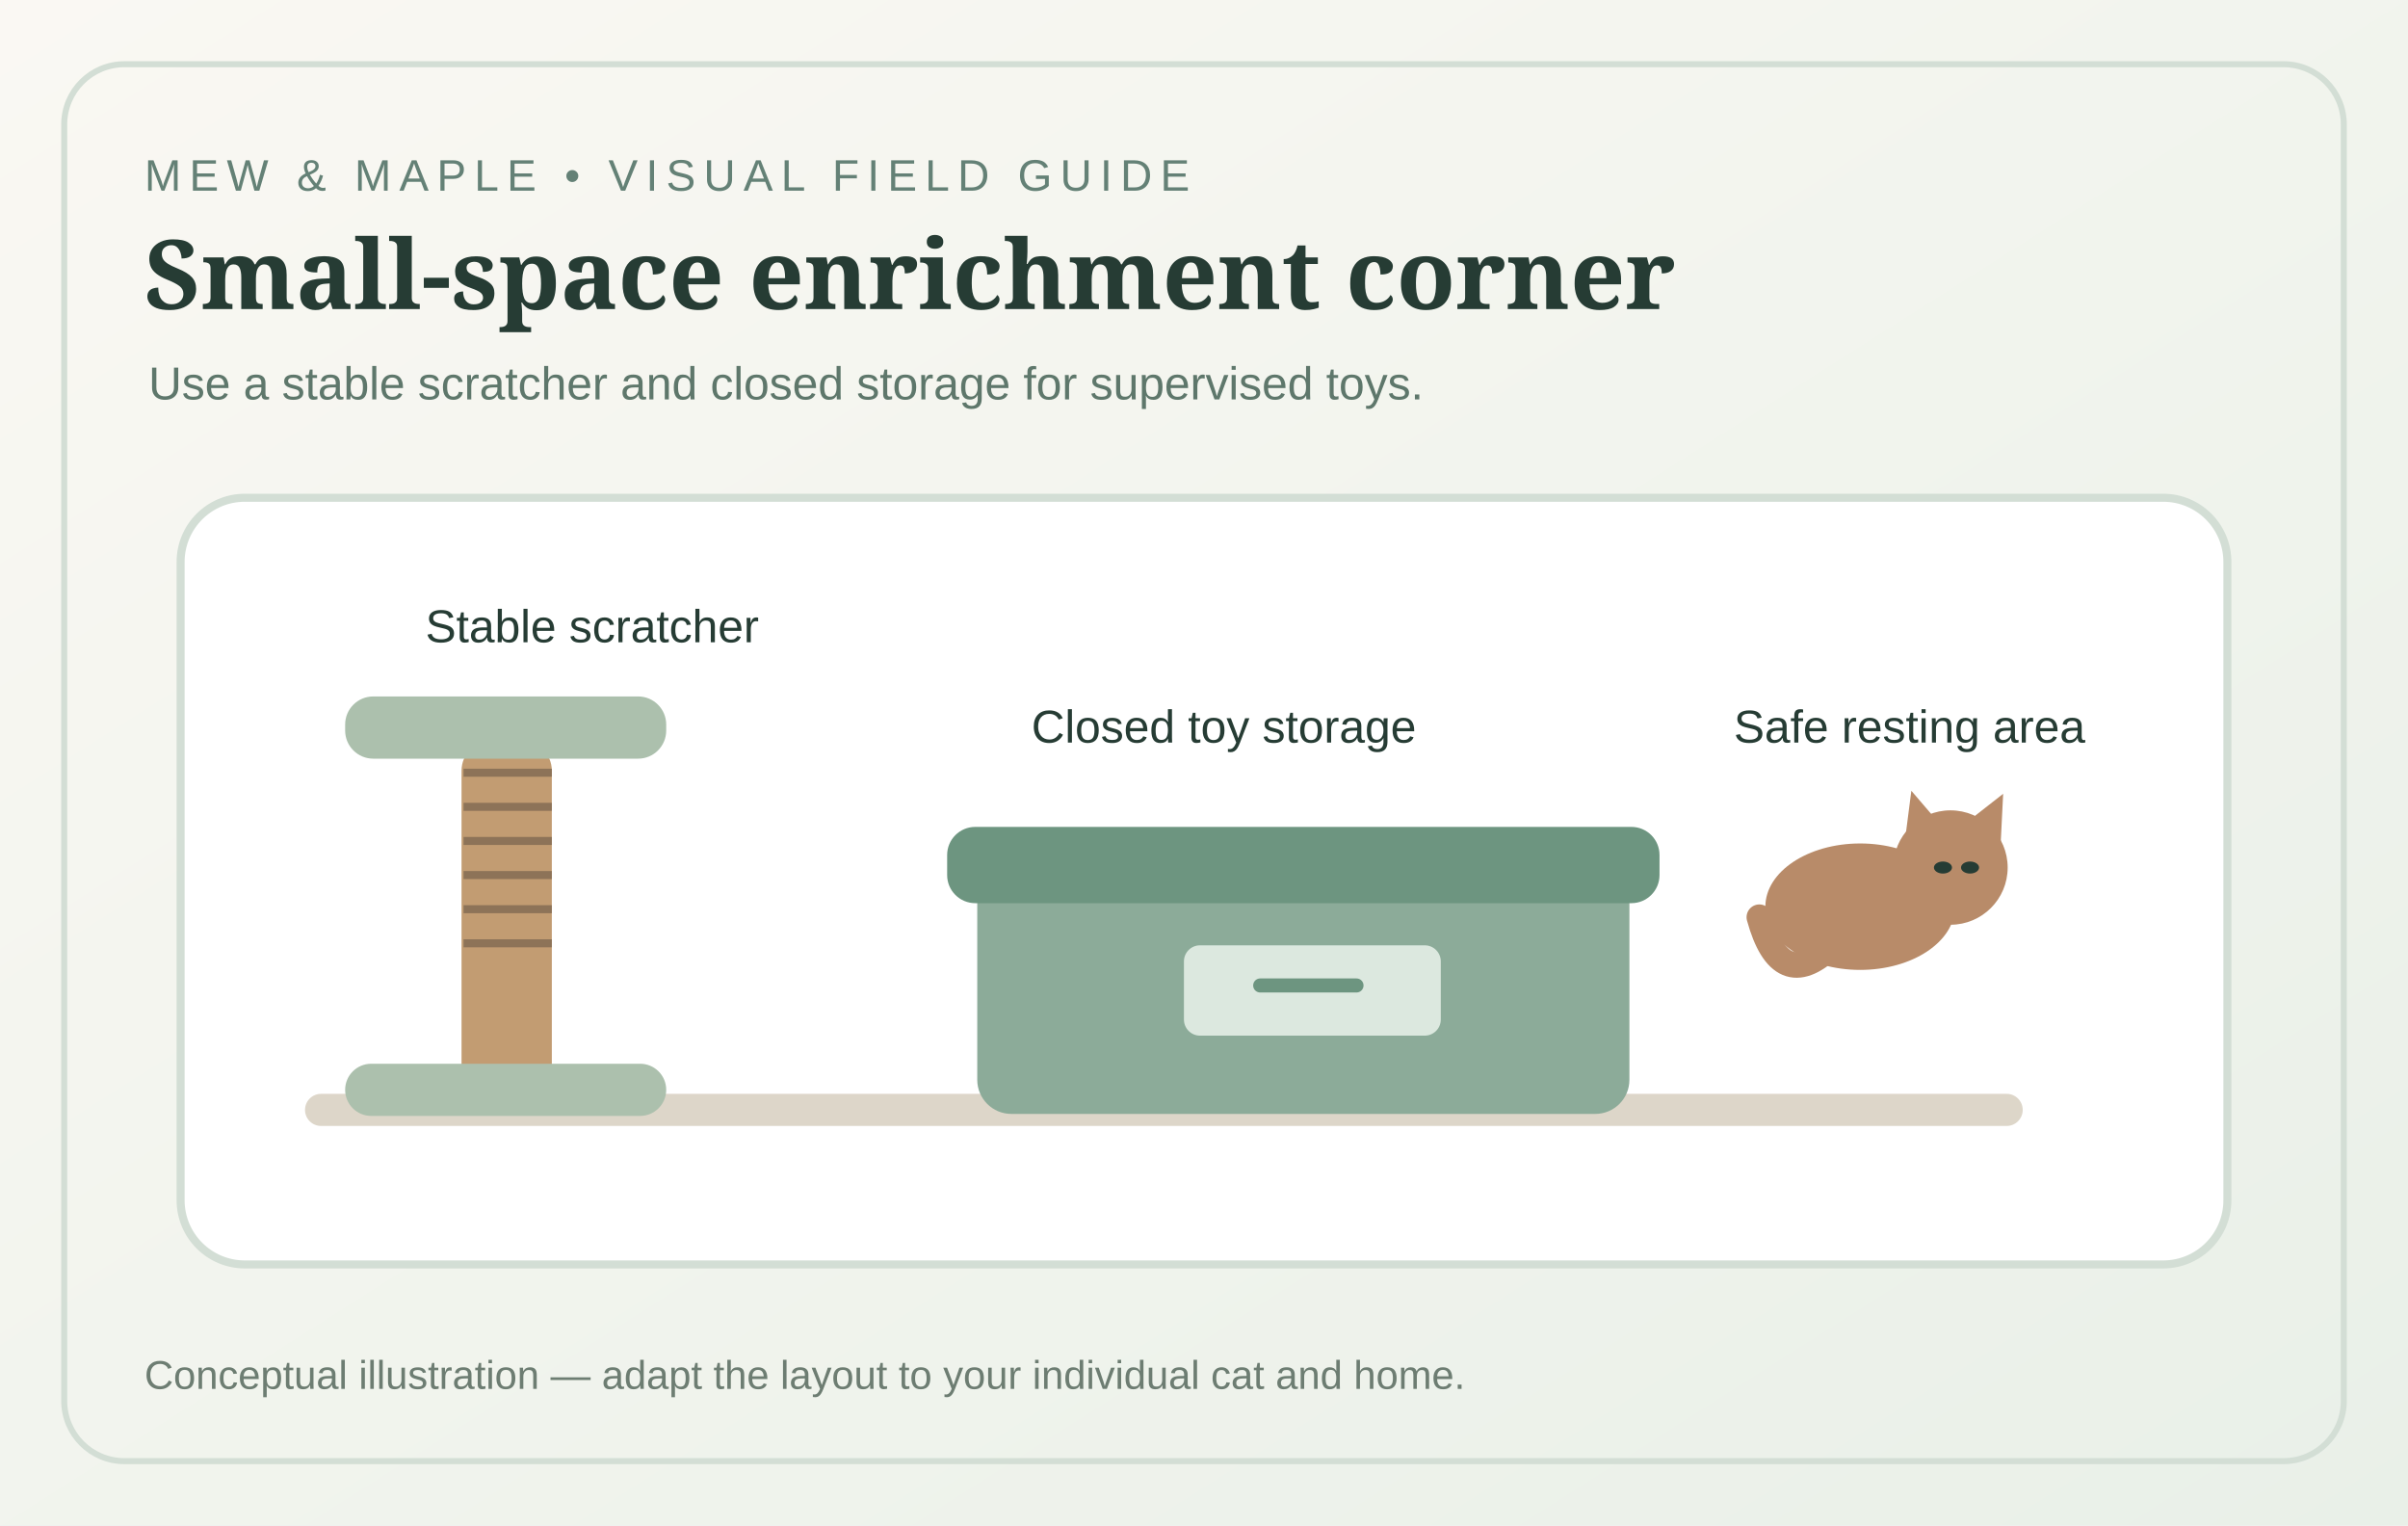
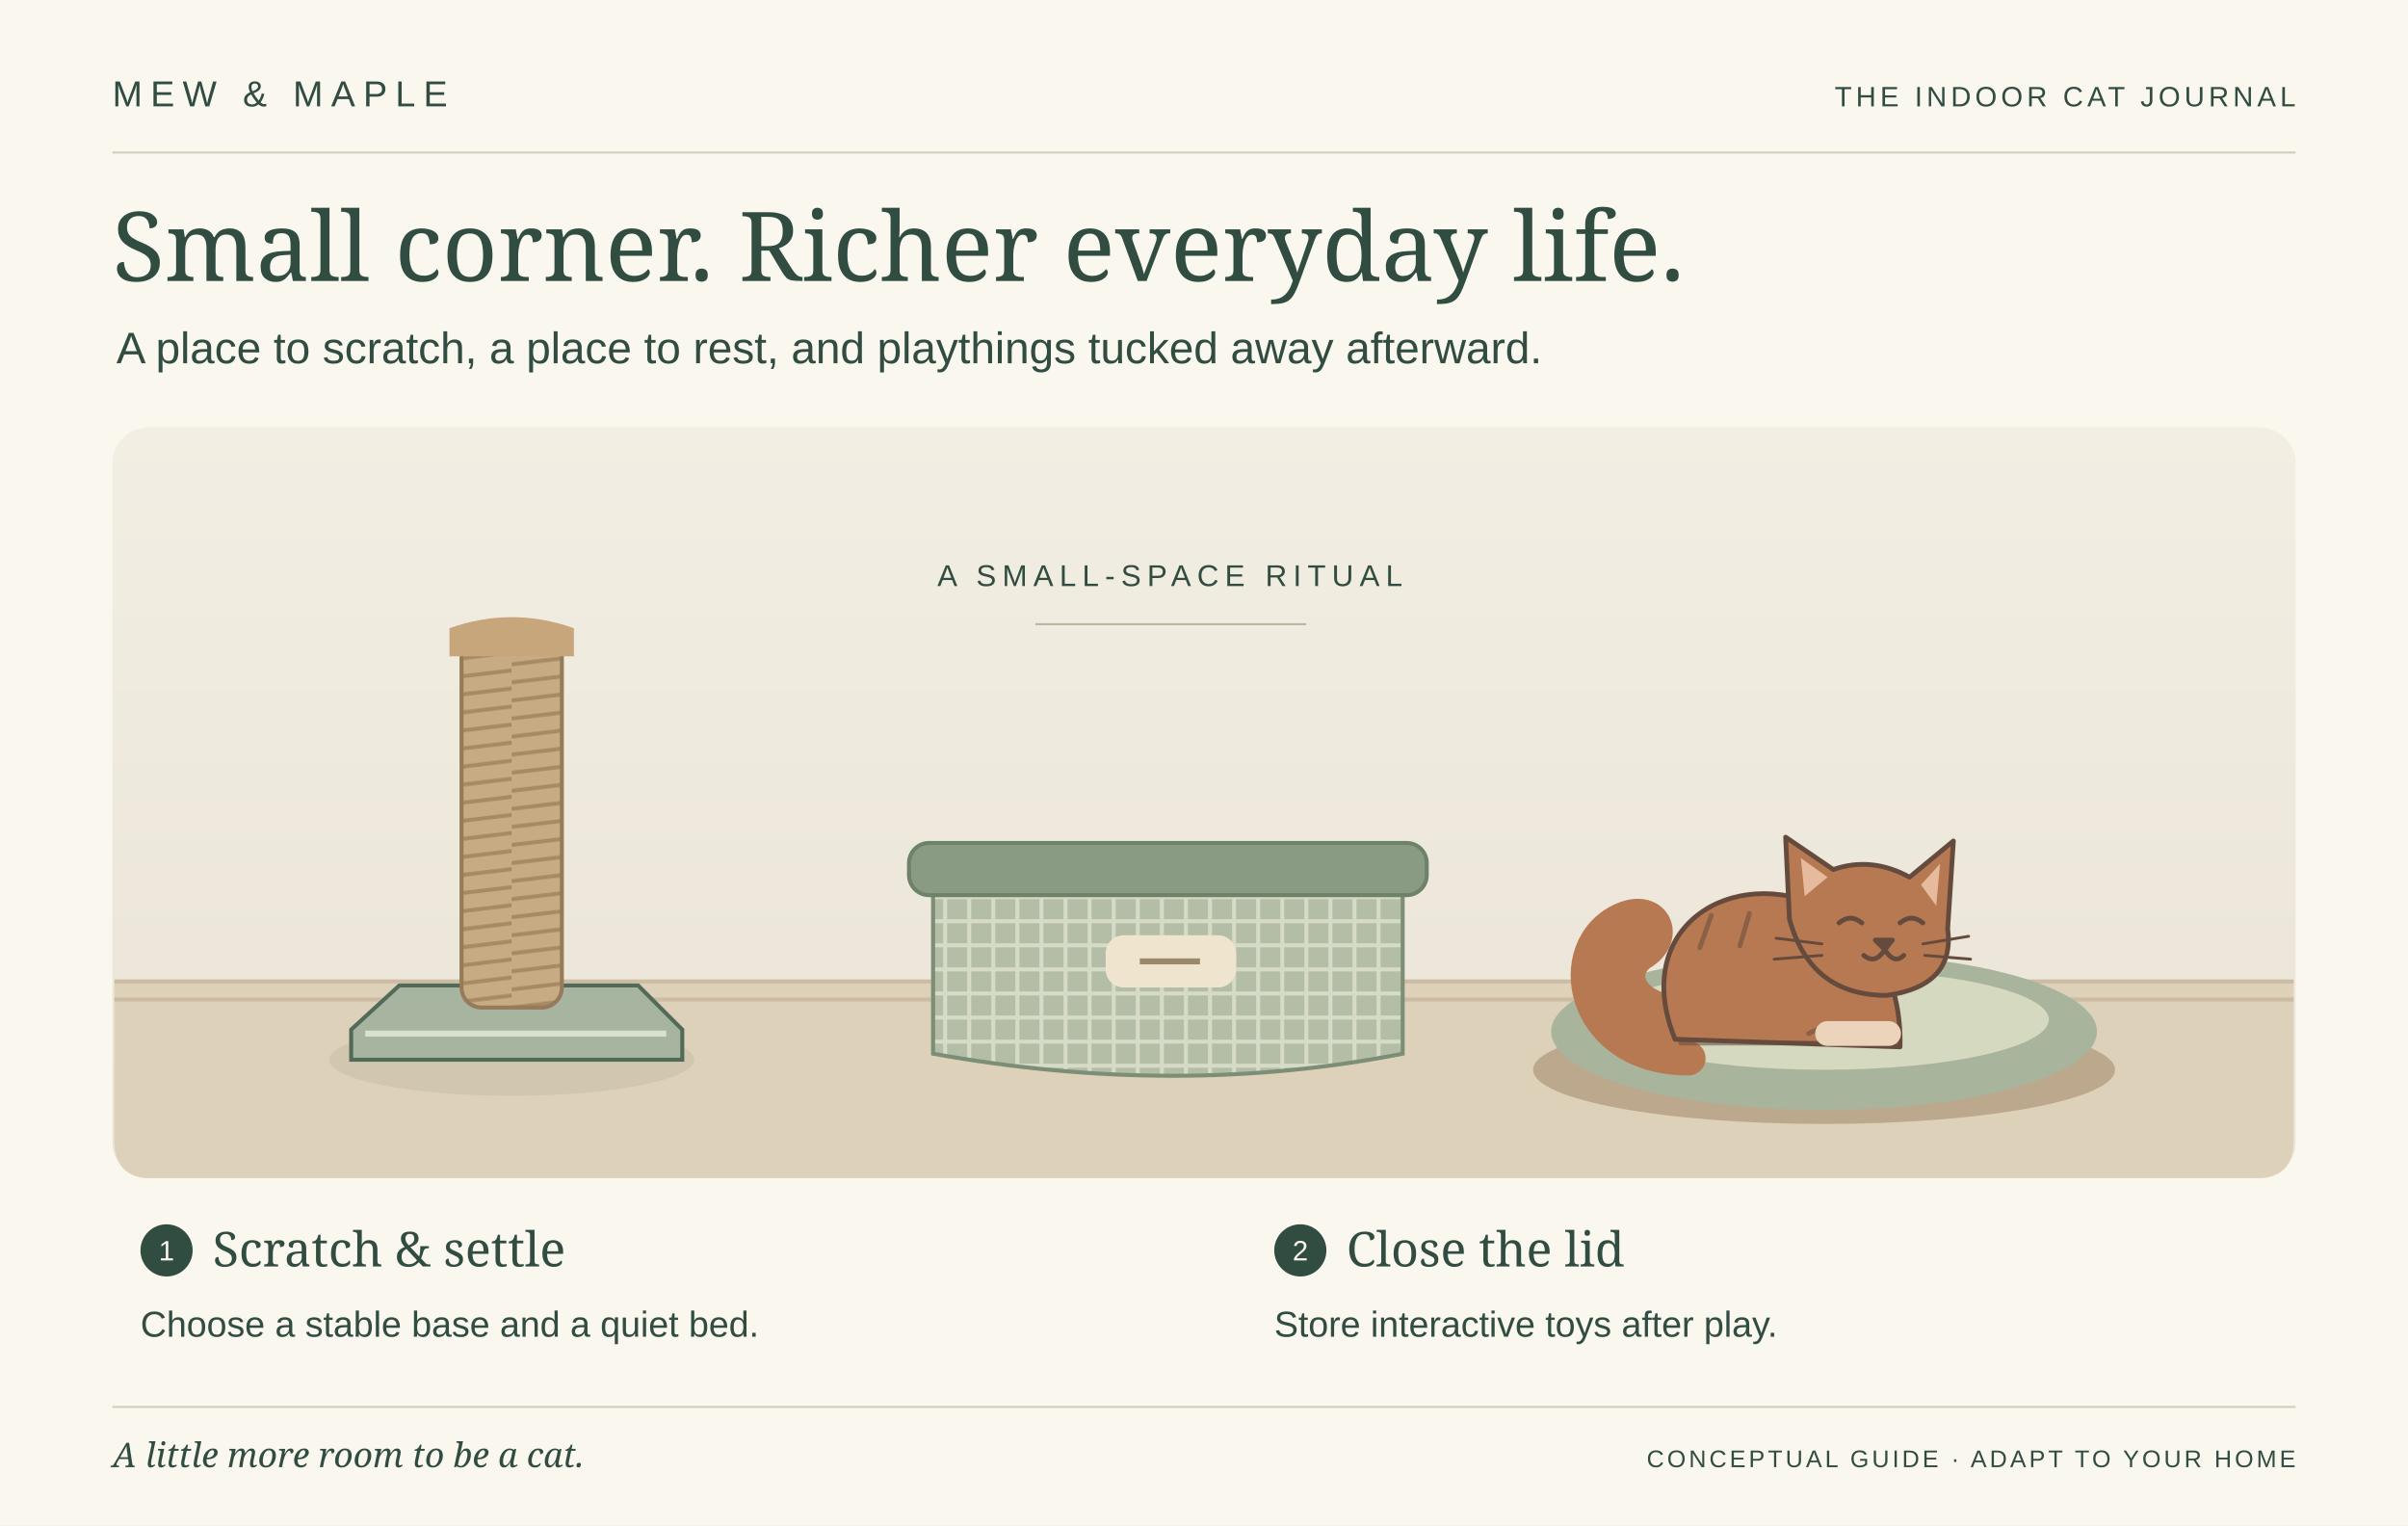
- <svg xmlns="http://www.w3.org/2000/svg" width="1200" height="760" viewBox="0 0 1200 760" role="img" aria-label="Small-space enrichment corner">
+ <svg xmlns="http://www.w3.org/2000/svg" width="1200" height="760" viewBox="0 0 1200 760" role="img" aria-labelledby="title desc">
  <defs>
-     <linearGradient id="paper" x1="0" y1="0" x2="1" y2="1">
-       <stop stop-color="#FAF8F3" />
-       <stop offset="1" stop-color="#E9F0E8" />
+     <linearGradient id="wall" x2="0" y2="1">
+       <stop stop-color="#F3EEE3" />
+       <stop offset="1" stop-color="#E9E4D6" />
    </linearGradient>
-     <filter id="soft">
-       <feDropShadow dx="0" dy="10" stdDeviation="15" flood-color="#263C34" flood-opacity=".08" />
-     </filter>
+     <pattern id="rope" width="50" height="9" patternUnits="userSpaceOnUse">
+       <rect width="50" height="9" fill="#C7AC83" />
+       <path d="M0 8 L50 2" stroke="#A88B65" stroke-width="2" />
+     </pattern>
+     <pattern id="weave" width="12" height="12" patternUnits="userSpaceOnUse">
+       <rect width="12" height="12" fill="#B4BDA5" />
+       <path d="M0 3 H12 M3 0 V12" stroke="#D5DBC7" stroke-width="2" />
+     </pattern>
  </defs>
-   <rect width="1200" height="760" fill="url(#paper)" />
-   <rect x="32" y="32" width="1136" height="696" rx="30" fill="none" stroke="#D3DED5" stroke-width="3" />
-   <text x="72" y="95" font-size="22" letter-spacing="4" fill="#648176" font-family="Arial,sans-serif">MEW &amp; MAPLE  •  VISUAL FIELD GUIDE</text>
-   <text x="72" y="154" font-size="48" fill="#263C34" font-family="Georgia,serif" font-weight="bold">Small-space enrichment corner</text>
-   <text x="74" y="199" font-size="23" fill="#5E776B" font-family="Arial,sans-serif">Use a stable scratcher and closed storage for supervised toys.</text>
-   <rect x="90" y="248" width="1020" height="382" rx="32" fill="white" stroke="#D3DED5" stroke-width="4" />
-   <rect x="152" y="545" width="856" height="16" rx="8" fill="#DDD6C9" />
-   <rect x="230" y="369" width="45" height="180" rx="15" fill="#C29C72" />
-   <path d="M231 385 H275 M231 402 H275 M231 419 H275 M231 436 H275 M231 453 H275 M231 470 H275" stroke="#8D7358" stroke-width="4" />
-   <rect x="172" y="347" width="160" height="31" rx="14" fill="#ACC0AD" />
-   <rect x="172" y="530" width="160" height="26" rx="13" fill="#ACC0AD" />
-   <rect x="487" y="432" width="325" height="123" rx="17" fill="#8CAB99" />
-   <rect x="472" y="412" width="355" height="38" rx="14" fill="#6D9580" />
-   <rect x="590" y="471" width="128" height="45" rx="8" fill="#DCE8DF" />
-   <path d="M628 491 H676" stroke="#6D9580" stroke-width="7" stroke-linecap="round" />
-   <g transform="translate(882,397) scale(0.75)">
-     <ellipse cx="60" cy="73" rx="63" ry="42" fill="#B88B69" />
-     <circle cx="120" cy="47" r="38" fill="#B88B69" />
-     <polygon points="90,27 94,-4 112,17" fill="#B88B69" />
-     <polygon points="132,16 155,-2 153,38" fill="#B88B69" />
-     <ellipse cx="133" cy="47" rx="6" ry="4" fill="#263C34" />
-     <ellipse cx="115" cy="47" rx="6" ry="4" fill="#263C34" />
-     <path d="M40 100 Q 7 131 -7 80" stroke="#B88B69" stroke-width="17" fill="none" stroke-linecap="round" />
+   <rect width="1200" height="760" fill="#FAF7EF" />
+   <g font-family="Arial,sans-serif">
+     <text x="56" y="53" font-size="18" fill="#314C40" letter-spacing="4">MEW &amp; MAPLE</text>
+     <text x="1144" y="53" font-size="14" fill="#314C40" text-anchor="end" letter-spacing="2">THE INDOOR CAT JOURNAL</text>
+     <path d="M56 76 H1144" stroke="#CFCDBD" />
+     <text x="56" y="140" font-size="48" fill="#314C40" font-family="Georgia,serif">Small corner. Richer everyday life.</text>
+     <text x="58" y="181" font-size="22" fill="#314C40">A place to scratch, a place to rest, and playthings tucked away afterward.</text>
+     <rect x="56" y="213" width="1088" height="374" rx="18" fill="url(#wall)" />
+     <path d="M57 489 H1143 V568 Q1143 587 1125 587 H75 Q57 587 57 568Z" fill="#DED1B9" />
+     <path d="M57 489 H1143 M57 498 H1143" stroke="#CBBCA3" stroke-width="2" />
+     <g transform="translate(255 521)">
+       <ellipse cx="0" cy="7" rx="91" ry="18" fill="#314C40" opacity=".08" />
+       <path d="M-80 -8 L-56 -30 H63 L85 -8 V7 H-80Z" fill="#A7B4A0" stroke="#526B58" stroke-width="2" />
+       <rect x="-25" y="-206" width="50" height="187" rx="10" fill="url(#rope)" stroke="#957B59" stroke-width="2" />
+       <path d="M-31 -208 Q0 -219 31 -208 V-194 H-31Z" fill="#C7A67B" />
+       <path d="M-73 -6 H77" stroke="#D9E1CC" stroke-width="3" />
+     </g>
+     <ellipse cx="909" cy="533" rx="145" ry="27" fill="#BCA88D" />
+     <ellipse cx="909" cy="514" rx="136" ry="39" fill="#A9B49C" />
+     <ellipse cx="909" cy="508" rx="112" ry="25" fill="#D5D9BF" />
+     <g transform="translate(925 495) scale(0.95 0.95)" stroke="#654B3D" stroke-width="2.5" stroke-linecap="round" stroke-linejoin="round">
+       <path d="M-88 34 C-145 34 -155 -25 -122 -39 C-105 -46 -99 -29 -113 -21 C-128 -10 -117 12 -86 10" fill="#B77951" stroke="#B77951" stroke-width="18" />
+       <path d="M-95 24 C-119 -35 -65 -68 -17 -45 C8 -34 24 -7 23 28Z" fill="#B77951" />
+       <path d="M-35 -39 L-37 -82 L-12 -65 Q8 -72 28 -61 L51 -80 L48 -34 Q52 -4 16 1 Q-24 1 -35 -39" fill="#B77951" />
+       <path d="M-29 -71 L-27 -51 L-15 -61 M34 -57 L44 -68 L42 -46" fill="#E6BA9C" stroke="none" />
+       <path d="M-9 -37 Q-3 -42 3 -37 M23 -37 Q29 -42 35 -37" fill="none" />
+       <path d="M10 -28 L19 -28 L15 -23Z" fill="#654B3D" />
+       <path d="M15 -23 Q10 -15 4 -20 M15 -23 Q20 -15 25 -20" fill="none" />
+       <path d="M-18 -26 L-42 -29 M-18 -20 L-43 -18 M35 -26 L59 -30 M36 -20 L60 -18" stroke-width="1.5" />
+       <path d="M-56 -42 L-61 -25 M-76 -41 L-82 -24 M-25 21 Q-5 11 5 24 M-92 26 H22" fill="none" opacity=".55" />
+       <path d="M-15 21 H17" stroke="#EBD4BB" stroke-width="13" />
+     </g>
+     <path d="M465 438 H699 V525 Q587 547 465 525Z" fill="url(#weave)" stroke="#7C8E75" stroke-width="2" />
+     <rect x="453" y="420" width="258" height="26" rx="10" fill="#899C83" stroke="#6E826A" stroke-width="2" />
+     <rect x="551" y="466" width="65" height="26" rx="9" fill="#EFE5CE" />
+     <path d="M568 479 H598" stroke="#9B896D" stroke-width="3" />
+     <text x="583" y="292" font-size="15" fill="#314C40" text-anchor="middle" letter-spacing="3">A SMALL-SPACE RITUAL</text>
+     <path d="M516 311 H651" stroke="#B7B89F" />
+     <circle cx="83" cy="623" r="13" fill="#314C40" />
+     <text x="83" y="628" font-size="14" fill="#314C40" text-anchor="middle" style="fill:#FAF7EF" data-fill="#FAF7EF">1</text>
+     <text x="106" y="631" font-size="24" fill="#314C40" font-family="Georgia,serif">Scratch &amp; settle</text>
+     <text x="70" y="666" font-size="18" fill="#314C40">Choose a stable base and a quiet bed.</text>
+     <circle cx="648" cy="623" r="13" fill="#314C40" />
+     <text x="648" y="628" font-size="14" fill="#314C40" text-anchor="middle" style="fill:#FAF7EF" data-fill="#FAF7EF">2</text>
+     <text x="671" y="631" font-size="24" fill="#314C40" font-family="Georgia,serif">Close the lid</text>
+     <text x="635" y="666" font-size="18" fill="#314C40">Store interactive toys after play.</text>
+     <path d="M56 701 H1144" stroke="#CFCDBD" />
+     <text x="56" y="731" font-size="17" fill="#314C40" font-family="Georgia,serif" font-style="italic">A little more room to be a cat.</text>
+     <text x="1144" y="731" font-size="12" fill="#314C40" text-anchor="end" letter-spacing="1.5">CONCEPTUAL GUIDE · ADAPT TO YOUR HOME</text>
  </g>
-   <text x="212" y="320" font-family="Arial" font-size="23" fill="#263C34">Stable scratcher</text>
-   <text x="514" y="370" font-family="Arial" font-size="23" fill="#263C34">Closed toy storage</text>
-   <text x="864" y="370" font-family="Arial" font-size="23" fill="#263C34">Safe resting area</text>
-   <text x="72" y="692" font-size="20" fill="#6D7D72" font-family="Arial,sans-serif">Conceptual illustration — adapt the layout to your individual cat and home.</text>
</svg>
